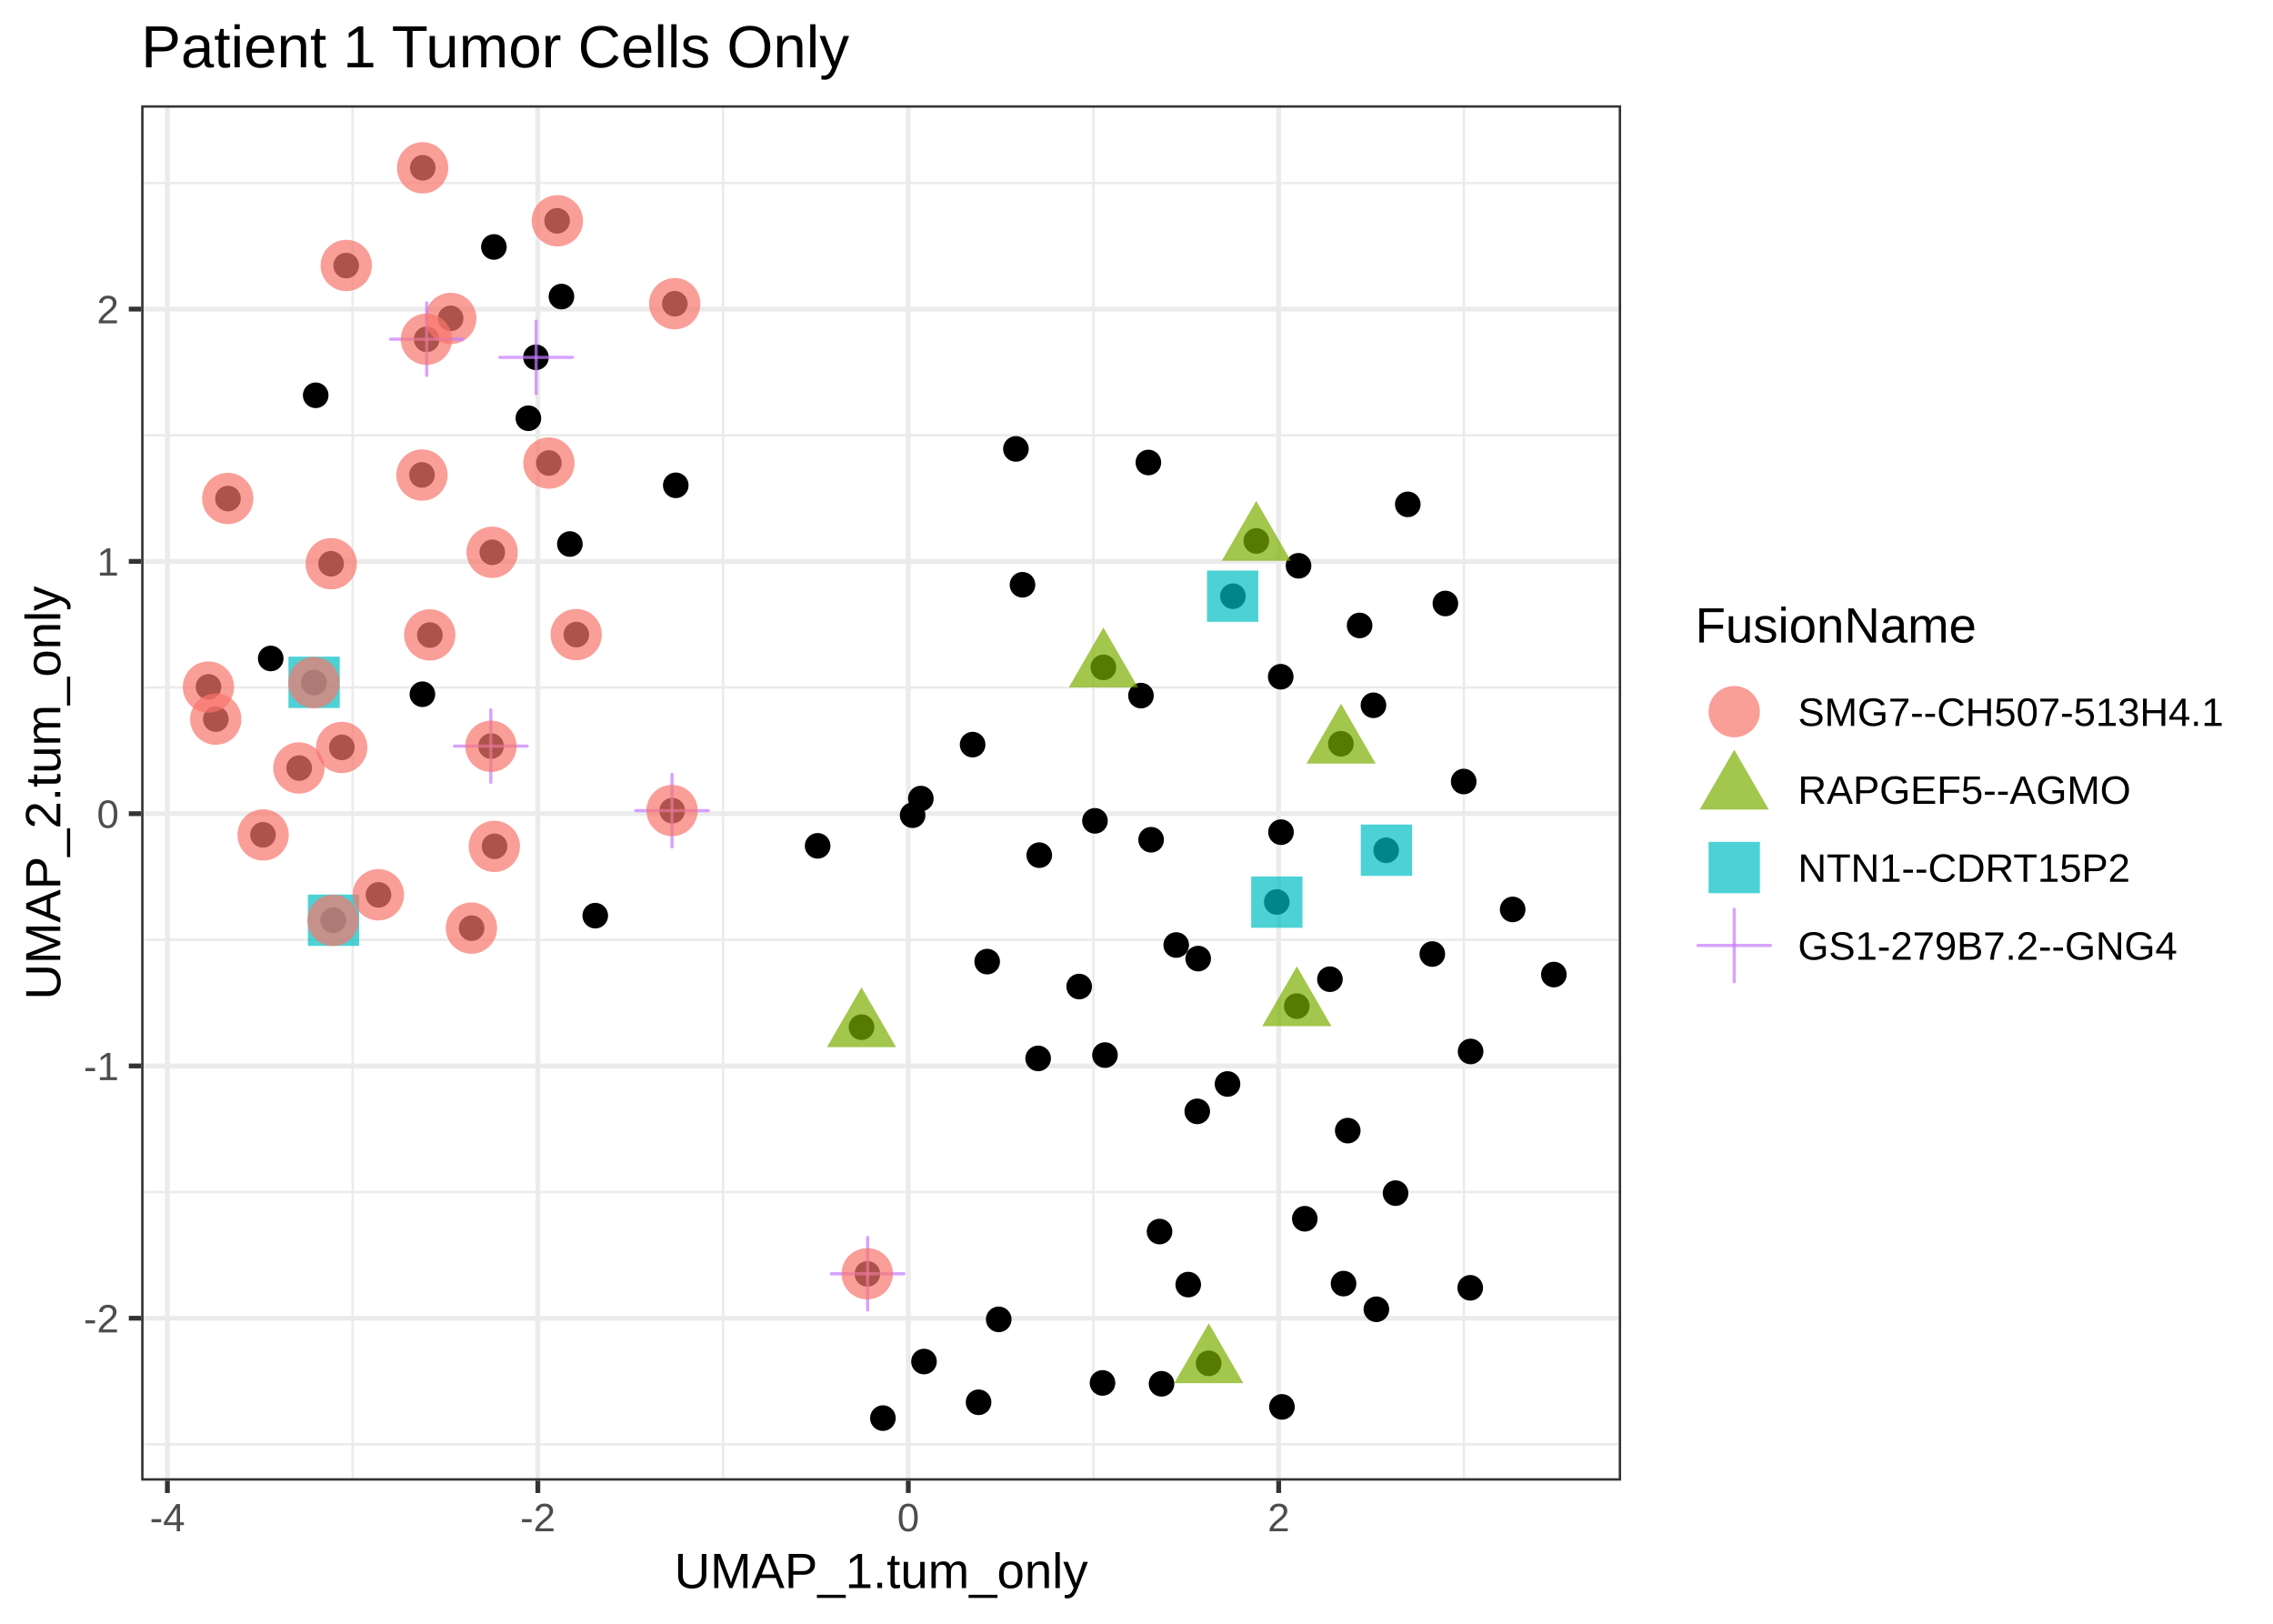
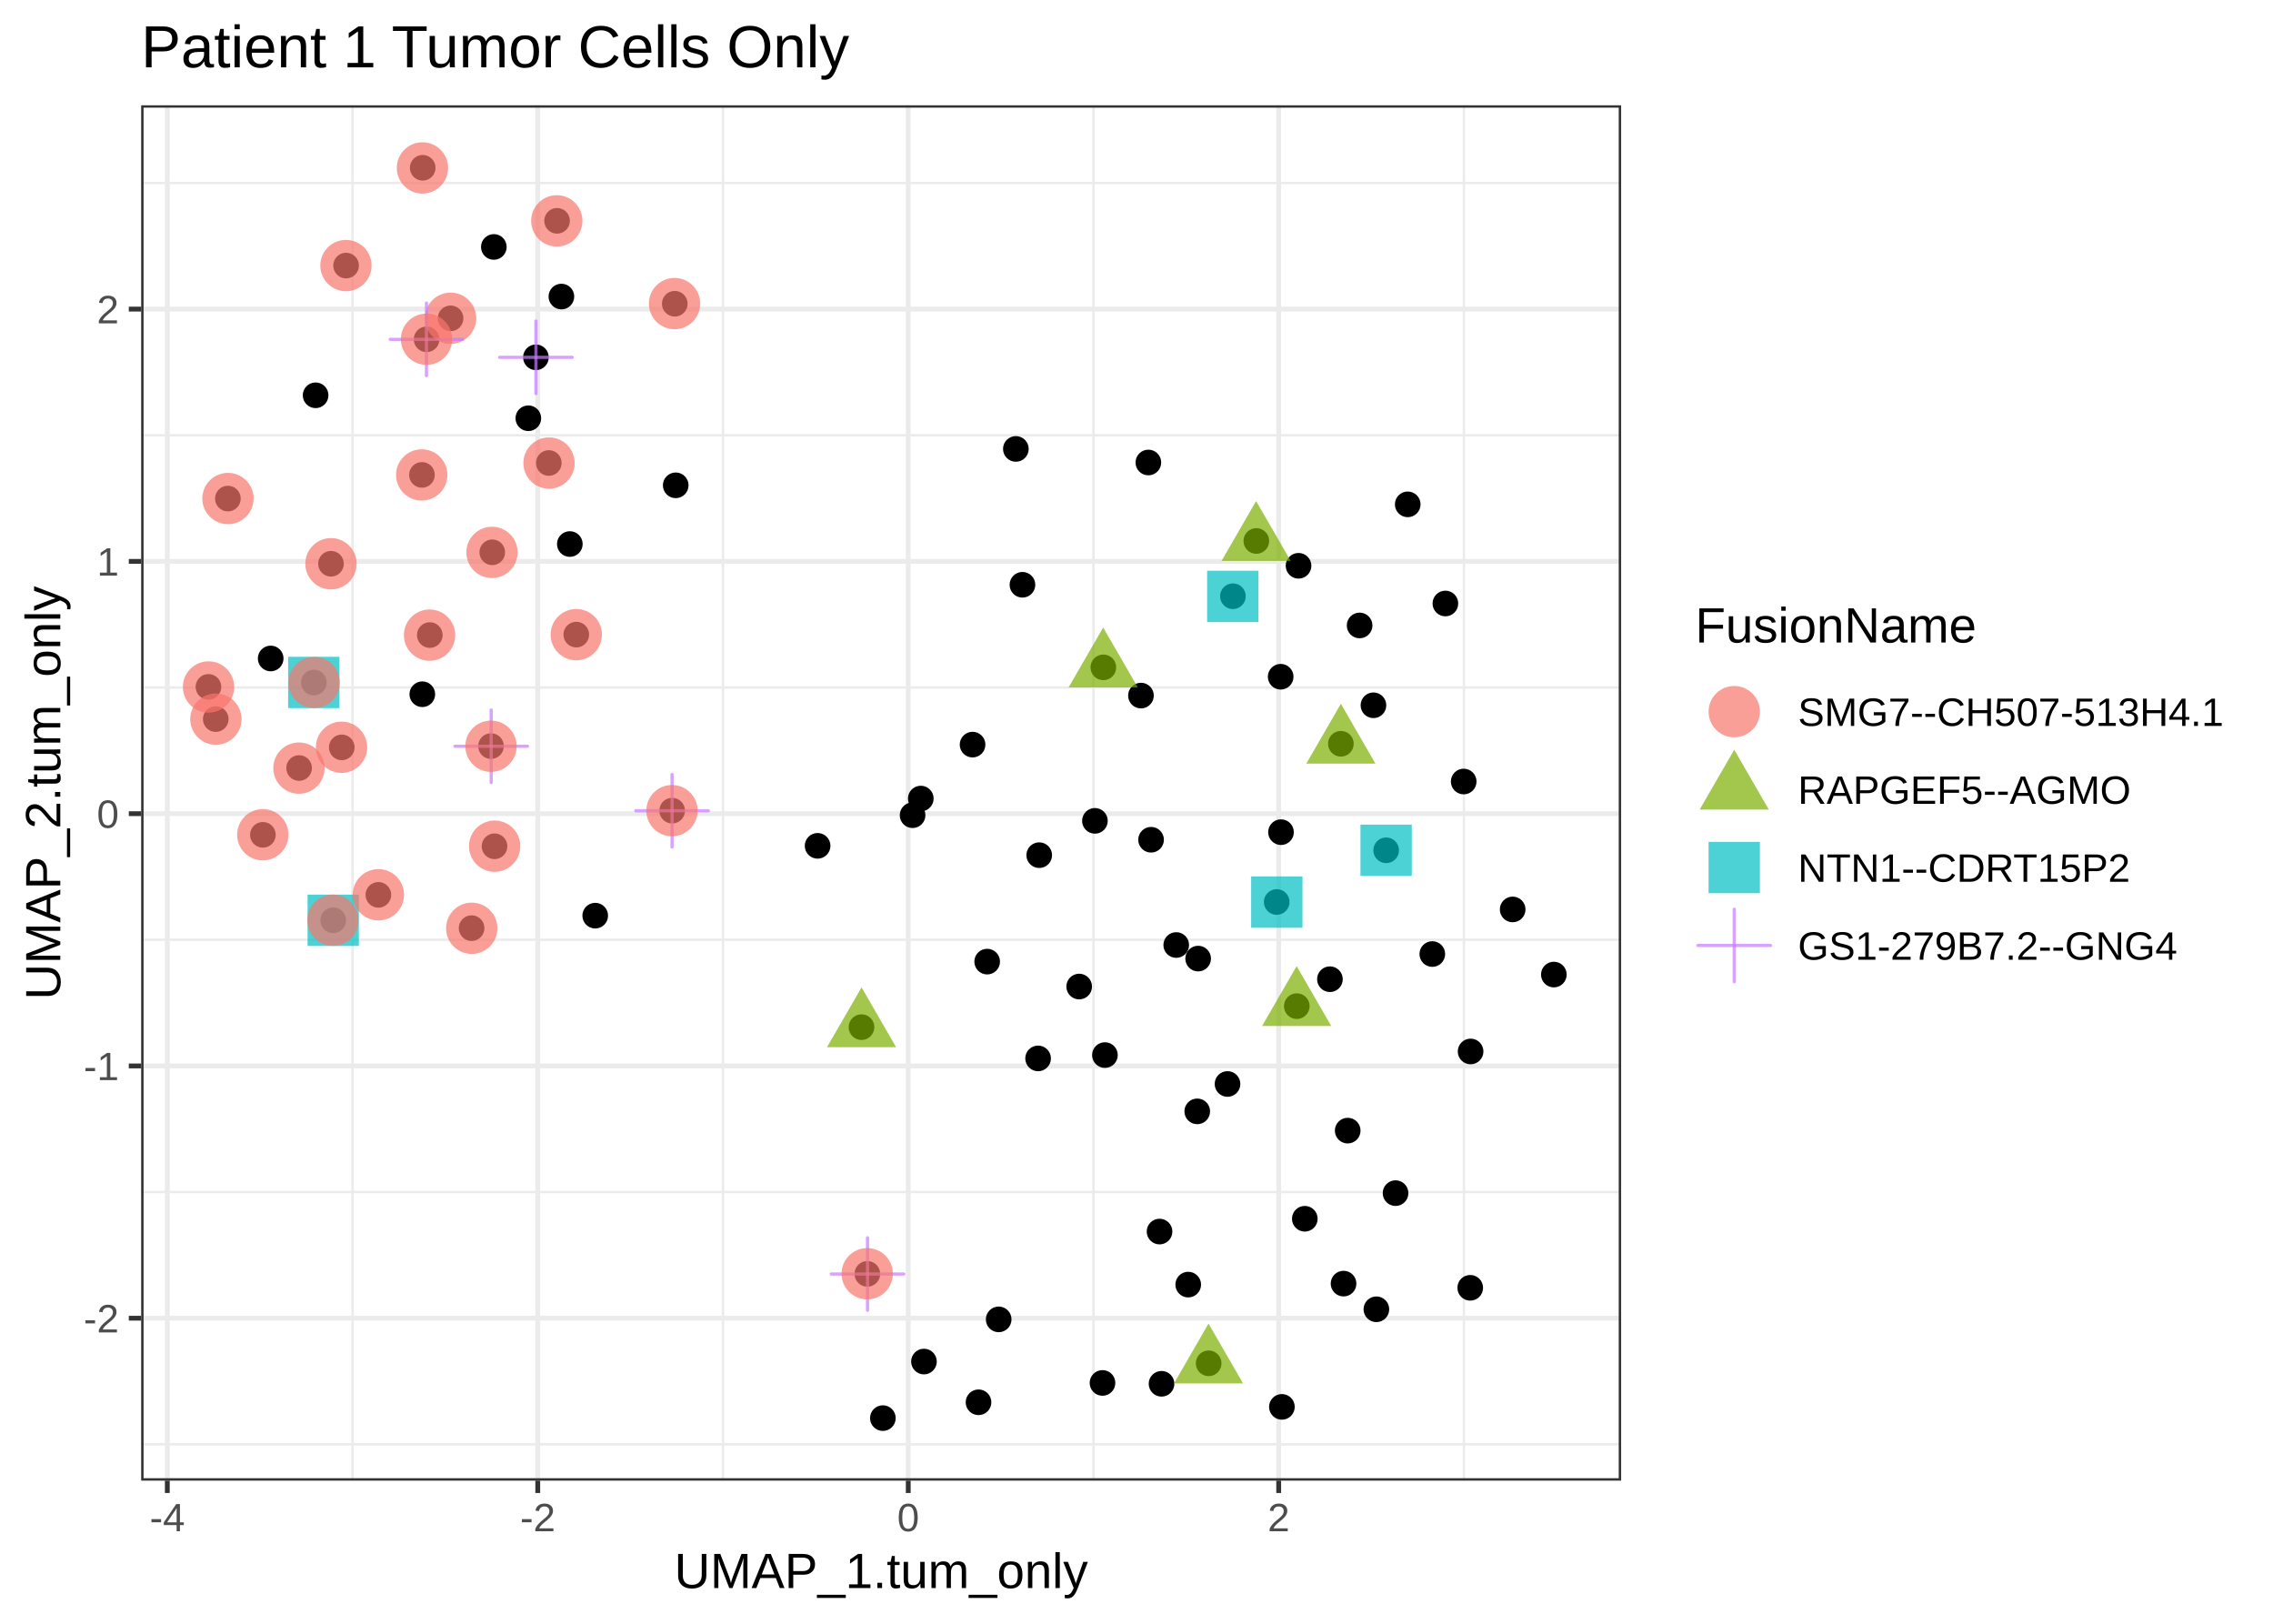
<svg xmlns="http://www.w3.org/2000/svg" class="svglite" width="504.00pt" height="360.00pt" viewBox="0 0 504.00 360.00">
  <defs>
    <style type="text/css">
    .svglite line, .svglite polyline, .svglite polygon, .svglite path, .svglite rect, .svglite circle {
      fill: none;
      stroke: #000000;
      stroke-linecap: round;
      stroke-linejoin: round;
      stroke-miterlimit: 10.00;
    }
    .svglite text {
      white-space: pre;
    }
  </style>
  </defs>
  <rect width="100%" height="100%" style="stroke: none; fill: #FFFFFF;" />
  <defs>
    <clipPath id="cpMC4wMHw1MDQuMDB8MC4wMHwzNjAuMDA=">
      <rect x="0.00" y="0.00" width="504.00" height="360.00" />
    </clipPath>
  </defs>
  <g clip-path="url(#cpMC4wMHw1MDQuMDB8MC4wMHwzNjAuMDA=)">
    <rect x="0.00" y="0.00" width="504.00" height="360.00" style="stroke-width: 1.07; stroke: #FFFFFF; fill: #FFFFFF;" />
  </g>
  <defs>
    <clipPath id="cpMzEuMzB8MzU5LjQ2fDIzLjM0fDMyOC4yNw==">
      <rect x="31.30" y="23.34" width="328.16" height="304.93" />
    </clipPath>
  </defs>
  <g clip-path="url(#cpMzEuMzB8MzU5LjQ2fDIzLjM0fDMyOC4yNw==)">
    <rect x="31.30" y="23.34" width="328.16" height="304.93" style="stroke-width: 1.07; stroke: none; fill: #FFFFFF;" />
    <polyline points="31.30,320.22 359.46,320.22 " style="stroke-width: 0.53; stroke: #EBEBEB; stroke-linecap: butt;" />
    <polyline points="31.30,264.29 359.46,264.29 " style="stroke-width: 0.53; stroke: #EBEBEB; stroke-linecap: butt;" />
    <polyline points="31.30,208.36 359.46,208.36 " style="stroke-width: 0.53; stroke: #EBEBEB; stroke-linecap: butt;" />
    <polyline points="31.30,152.43 359.46,152.43 " style="stroke-width: 0.53; stroke: #EBEBEB; stroke-linecap: butt;" />
    <polyline points="31.30,96.50 359.46,96.50 " style="stroke-width: 0.53; stroke: #EBEBEB; stroke-linecap: butt;" />
    <polyline points="31.30,40.57 359.46,40.57 " style="stroke-width: 0.53; stroke: #EBEBEB; stroke-linecap: butt;" />
-     <polyline points="78.19,328.27 78.19,23.34 " style="stroke-width: 0.53; stroke: #EBEBEB; stroke-linecap: butt;" />
-     <polyline points="160.33,328.27 160.33,23.34 " style="stroke-width: 0.53; stroke: #EBEBEB; stroke-linecap: butt;" />
+     <polyline points="78.17,328.27 78.17,23.34 " style="stroke-width: 0.53; stroke: #EBEBEB; stroke-linecap: butt;" />
+     <polyline points="160.32,328.27 160.32,23.34 " style="stroke-width: 0.53; stroke: #EBEBEB; stroke-linecap: butt;" />
    <polyline points="242.46,328.27 242.46,23.34 " style="stroke-width: 0.53; stroke: #EBEBEB; stroke-linecap: butt;" />
    <polyline points="324.60,328.27 324.60,23.34 " style="stroke-width: 0.53; stroke: #EBEBEB; stroke-linecap: butt;" />
    <polyline points="31.30,292.26 359.46,292.26 " style="stroke-width: 1.07; stroke: #EBEBEB; stroke-linecap: butt;" />
    <polyline points="31.30,236.33 359.46,236.33 " style="stroke-width: 1.07; stroke: #EBEBEB; stroke-linecap: butt;" />
    <polyline points="31.30,180.40 359.46,180.40 " style="stroke-width: 1.07; stroke: #EBEBEB; stroke-linecap: butt;" />
    <polyline points="31.30,124.46 359.46,124.46 " style="stroke-width: 1.07; stroke: #EBEBEB; stroke-linecap: butt;" />
    <polyline points="31.30,68.53 359.46,68.53 " style="stroke-width: 1.07; stroke: #EBEBEB; stroke-linecap: butt;" />
-     <polyline points="37.12,328.27 37.12,23.34 " style="stroke-width: 1.07; stroke: #EBEBEB; stroke-linecap: butt;" />
-     <polyline points="119.26,328.27 119.26,23.34 " style="stroke-width: 1.07; stroke: #EBEBEB; stroke-linecap: butt;" />
-     <polyline points="201.40,328.27 201.40,23.34 " style="stroke-width: 1.07; stroke: #EBEBEB; stroke-linecap: butt;" />
+     <polyline points="37.10,328.27 37.10,23.34 " style="stroke-width: 1.07; stroke: #EBEBEB; stroke-linecap: butt;" />
+     <polyline points="119.24,328.27 119.24,23.34 " style="stroke-width: 1.07; stroke: #EBEBEB; stroke-linecap: butt;" />
+     <polyline points="201.39,328.27 201.39,23.34 " style="stroke-width: 1.07; stroke: #EBEBEB; stroke-linecap: butt;" />
    <polyline points="283.53,328.27 283.53,23.34 " style="stroke-width: 1.07; stroke: #EBEBEB; stroke-linecap: butt;" />
-     <circle cx="60.03" cy="145.99" r="2.49" style="stroke-width: 0.71; fill: #000000;" />
-     <circle cx="75.80" cy="165.70" r="2.49" style="stroke-width: 0.71; fill: #000000;" />
+     <circle cx="60.02" cy="145.99" r="2.49" style="stroke-width: 0.71; fill: #000000;" />
+     <circle cx="75.78" cy="165.70" r="2.49" style="stroke-width: 0.71; fill: #000000;" />
    <circle cx="344.54" cy="216.07" r="2.49" style="stroke-width: 0.71; fill: #000000;" />
-     <circle cx="195.77" cy="314.41" r="2.49" style="stroke-width: 0.71; fill: #000000;" />
+     <circle cx="195.76" cy="314.41" r="2.49" style="stroke-width: 0.71; fill: #000000;" />
    <circle cx="324.55" cy="173.27" r="2.49" style="stroke-width: 0.71; fill: #000000;" />
-     <circle cx="108.89" cy="165.42" r="2.49" style="stroke-width: 0.71; fill: #000000;" />
-     <circle cx="118.84" cy="79.22" r="2.49" style="stroke-width: 0.71; fill: #000000;" />
+     <circle cx="108.87" cy="165.42" r="2.49" style="stroke-width: 0.71; fill: #000000;" />
+     <circle cx="118.83" cy="79.22" r="2.49" style="stroke-width: 0.71; fill: #000000;" />
    <circle cx="257.11" cy="273.05" r="2.49" style="stroke-width: 0.71; fill: #000000;" />
-     <circle cx="204.88" cy="301.87" r="2.49" style="stroke-width: 0.71; fill: #000000;" />
-     <circle cx="230.44" cy="189.60" r="2.49" style="stroke-width: 0.71; fill: #000000;" />
-     <circle cx="99.92" cy="70.58" r="2.49" style="stroke-width: 0.71; fill: #000000;" />
+     <circle cx="204.87" cy="301.87" r="2.49" style="stroke-width: 0.71; fill: #000000;" />
+     <circle cx="230.43" cy="189.60" r="2.49" style="stroke-width: 0.71; fill: #000000;" />
+     <circle cx="99.91" cy="70.58" r="2.49" style="stroke-width: 0.71; fill: #000000;" />
    <circle cx="287.93" cy="125.44" r="2.49" style="stroke-width: 0.71; fill: #000000;" />
-     <circle cx="124.49" cy="65.75" r="2.49" style="stroke-width: 0.71; fill: #000000;" />
-     <circle cx="131.99" cy="203.01" r="2.49" style="stroke-width: 0.71; fill: #000000;" />
-     <circle cx="149.05" cy="179.73" r="2.49" style="stroke-width: 0.71; fill: #000000;" />
-     <circle cx="47.86" cy="159.43" r="2.49" style="stroke-width: 0.71; fill: #000000;" />
+     <circle cx="124.48" cy="65.75" r="2.49" style="stroke-width: 0.71; fill: #000000;" />
+     <circle cx="131.98" cy="203.01" r="2.49" style="stroke-width: 0.71; fill: #000000;" />
+     <circle cx="149.04" cy="179.73" r="2.49" style="stroke-width: 0.71; fill: #000000;" />
+     <circle cx="47.84" cy="159.43" r="2.49" style="stroke-width: 0.71; fill: #000000;" />
    <circle cx="320.49" cy="133.80" r="2.49" style="stroke-width: 0.71; fill: #000000;" />
    <circle cx="268.00" cy="302.26" r="2.49" style="stroke-width: 0.71; fill: #000000;" />
    <circle cx="284.04" cy="184.50" r="2.49" style="stroke-width: 0.71; fill: #000000;" />
    <circle cx="317.59" cy="211.52" r="2.49" style="stroke-width: 0.71; fill: #000000;" />
    <circle cx="278.57" cy="119.94" r="2.49" style="stroke-width: 0.71; fill: #000000;" />
-     <circle cx="46.23" cy="152.29" r="2.49" style="stroke-width: 0.71; fill: #000000;" />
-     <circle cx="104.58" cy="205.78" r="2.49" style="stroke-width: 0.71; fill: #000000;" />
-     <circle cx="312.15" cy="111.82" r="2.49" style="stroke-width: 0.71; fill: #000000;" />
+     <circle cx="46.22" cy="152.29" r="2.49" style="stroke-width: 0.71; fill: #000000;" />
+     <circle cx="104.57" cy="205.78" r="2.49" style="stroke-width: 0.71; fill: #000000;" />
+     <circle cx="312.14" cy="111.82" r="2.49" style="stroke-width: 0.71; fill: #000000;" />
    <circle cx="257.55" cy="306.80" r="2.49" style="stroke-width: 0.71; fill: #000000;" />
-     <circle cx="191.03" cy="227.73" r="2.49" style="stroke-width: 0.71; fill: #000000;" />
-     <circle cx="216.98" cy="310.90" r="2.49" style="stroke-width: 0.71; fill: #000000;" />
-     <circle cx="66.34" cy="170.28" r="2.49" style="stroke-width: 0.71; fill: #000000;" />
+     <circle cx="191.02" cy="227.73" r="2.49" style="stroke-width: 0.71; fill: #000000;" />
+     <circle cx="216.97" cy="310.90" r="2.49" style="stroke-width: 0.71; fill: #000000;" />
+     <circle cx="66.32" cy="170.28" r="2.49" style="stroke-width: 0.71; fill: #000000;" />
    <circle cx="252.99" cy="154.22" r="2.49" style="stroke-width: 0.71; fill: #000000;" />
    <circle cx="297.32" cy="164.90" r="2.49" style="stroke-width: 0.71; fill: #000000;" />
-     <circle cx="202.36" cy="180.74" r="2.49" style="stroke-width: 0.71; fill: #000000;" />
+     <circle cx="202.35" cy="180.74" r="2.49" style="stroke-width: 0.71; fill: #000000;" />
    <circle cx="326.00" cy="285.52" r="2.49" style="stroke-width: 0.71; fill: #000000;" />
-     <circle cx="225.26" cy="99.53" r="2.49" style="stroke-width: 0.71; fill: #000000;" />
+     <circle cx="225.25" cy="99.53" r="2.49" style="stroke-width: 0.71; fill: #000000;" />
    <circle cx="294.89" cy="217.10" r="2.49" style="stroke-width: 0.71; fill: #000000;" />
-     <circle cx="181.30" cy="187.53" r="2.49" style="stroke-width: 0.71; fill: #000000;" />
-     <circle cx="149.63" cy="67.34" r="2.49" style="stroke-width: 0.71; fill: #000000;" />
-     <circle cx="221.45" cy="292.52" r="2.49" style="stroke-width: 0.71; fill: #000000;" />
+     <circle cx="181.29" cy="187.53" r="2.49" style="stroke-width: 0.71; fill: #000000;" />
+     <circle cx="149.62" cy="67.34" r="2.49" style="stroke-width: 0.71; fill: #000000;" />
+     <circle cx="221.44" cy="292.52" r="2.49" style="stroke-width: 0.71; fill: #000000;" />
    <circle cx="263.47" cy="284.81" r="2.49" style="stroke-width: 0.71; fill: #000000;" />
-     <circle cx="121.70" cy="102.65" r="2.49" style="stroke-width: 0.71; fill: #000000;" />
+     <circle cx="121.69" cy="102.65" r="2.49" style="stroke-width: 0.71; fill: #000000;" />
    <circle cx="335.41" cy="201.63" r="2.49" style="stroke-width: 0.71; fill: #000000;" />
-     <circle cx="93.66" cy="153.92" r="2.49" style="stroke-width: 0.71; fill: #000000;" />
-     <circle cx="244.66" cy="147.96" r="2.49" style="stroke-width: 0.71; fill: #000000;" />
-     <circle cx="245.01" cy="233.92" r="2.49" style="stroke-width: 0.71; fill: #000000;" />
-     <circle cx="94.60" cy="75.23" r="2.49" style="stroke-width: 0.71; fill: #000000;" />
-     <circle cx="123.53" cy="48.96" r="2.49" style="stroke-width: 0.71; fill: #000000;" />
-     <circle cx="73.89" cy="204.03" r="2.49" style="stroke-width: 0.71; fill: #000000;" />
-     <circle cx="109.66" cy="187.63" r="2.49" style="stroke-width: 0.71; fill: #000000;" />
+     <circle cx="93.64" cy="153.92" r="2.49" style="stroke-width: 0.71; fill: #000000;" />
+     <circle cx="244.65" cy="147.96" r="2.49" style="stroke-width: 0.71; fill: #000000;" />
+     <circle cx="245.00" cy="233.92" r="2.49" style="stroke-width: 0.71; fill: #000000;" />
+     <circle cx="94.59" cy="75.23" r="2.49" style="stroke-width: 0.71; fill: #000000;" />
+     <circle cx="123.52" cy="48.96" r="2.49" style="stroke-width: 0.71; fill: #000000;" />
+     <circle cx="73.88" cy="204.03" r="2.49" style="stroke-width: 0.71; fill: #000000;" />
+     <circle cx="109.65" cy="187.63" r="2.49" style="stroke-width: 0.71; fill: #000000;" />
    <circle cx="307.36" cy="188.52" r="2.49" style="stroke-width: 0.71; fill: #000000;" />
    <circle cx="304.54" cy="156.37" r="2.49" style="stroke-width: 0.71; fill: #000000;" />
-     <circle cx="265.68" cy="212.53" r="2.49" style="stroke-width: 0.71; fill: #000000;" />
+     <circle cx="265.67" cy="212.53" r="2.49" style="stroke-width: 0.71; fill: #000000;" />
    <circle cx="260.81" cy="209.52" r="2.49" style="stroke-width: 0.71; fill: #000000;" />
-     <circle cx="127.79" cy="140.70" r="2.49" style="stroke-width: 0.71; fill: #000000;" />
+     <circle cx="127.78" cy="140.70" r="2.49" style="stroke-width: 0.71; fill: #000000;" />
    <circle cx="309.44" cy="264.53" r="2.49" style="stroke-width: 0.71; fill: #000000;" />
-     <circle cx="93.57" cy="105.29" r="2.49" style="stroke-width: 0.71; fill: #000000;" />
-     <circle cx="226.72" cy="129.65" r="2.49" style="stroke-width: 0.71; fill: #000000;" />
-     <circle cx="109.51" cy="54.75" r="2.49" style="stroke-width: 0.71; fill: #000000;" />
-     <circle cx="149.84" cy="107.60" r="2.49" style="stroke-width: 0.71; fill: #000000;" />
+     <circle cx="93.56" cy="105.29" r="2.49" style="stroke-width: 0.71; fill: #000000;" />
+     <circle cx="226.71" cy="129.65" r="2.49" style="stroke-width: 0.71; fill: #000000;" />
+     <circle cx="109.50" cy="54.75" r="2.49" style="stroke-width: 0.71; fill: #000000;" />
+     <circle cx="149.83" cy="107.60" r="2.49" style="stroke-width: 0.71; fill: #000000;" />
    <circle cx="287.54" cy="223.07" r="2.49" style="stroke-width: 0.71; fill: #000000;" />
-     <circle cx="76.76" cy="58.88" r="2.49" style="stroke-width: 0.71; fill: #000000;" />
+     <circle cx="76.74" cy="58.88" r="2.49" style="stroke-width: 0.71; fill: #000000;" />
    <circle cx="289.32" cy="270.21" r="2.49" style="stroke-width: 0.71; fill: #000000;" />
-     <circle cx="255.24" cy="186.18" r="2.49" style="stroke-width: 0.71; fill: #000000;" />
+     <circle cx="255.23" cy="186.18" r="2.49" style="stroke-width: 0.71; fill: #000000;" />
    <circle cx="272.18" cy="240.33" r="2.49" style="stroke-width: 0.71; fill: #000000;" />
-     <circle cx="298.84" cy="250.67" r="2.49" style="stroke-width: 0.71; fill: #000000;" />
+     <circle cx="298.83" cy="250.67" r="2.49" style="stroke-width: 0.71; fill: #000000;" />
    <circle cx="265.47" cy="246.40" r="2.49" style="stroke-width: 0.71; fill: #000000;" />
-     <circle cx="109.16" cy="122.45" r="2.49" style="stroke-width: 0.71; fill: #000000;" />
+     <circle cx="109.15" cy="122.45" r="2.49" style="stroke-width: 0.71; fill: #000000;" />
    <circle cx="297.91" cy="284.59" r="2.49" style="stroke-width: 0.71; fill: #000000;" />
-     <circle cx="73.41" cy="124.99" r="2.49" style="stroke-width: 0.71; fill: #000000;" />
+     <circle cx="73.39" cy="124.99" r="2.49" style="stroke-width: 0.71; fill: #000000;" />
    <circle cx="239.29" cy="218.73" r="2.49" style="stroke-width: 0.71; fill: #000000;" />
    <circle cx="301.47" cy="138.67" r="2.49" style="stroke-width: 0.71; fill: #000000;" />
-     <circle cx="117.16" cy="92.73" r="2.49" style="stroke-width: 0.71; fill: #000000;" />
+     <circle cx="117.15" cy="92.73" r="2.49" style="stroke-width: 0.71; fill: #000000;" />
    <circle cx="218.89" cy="213.20" r="2.49" style="stroke-width: 0.71; fill: #000000;" />
-     <circle cx="70.00" cy="87.64" r="2.49" style="stroke-width: 0.71; fill: #000000;" />
-     <circle cx="58.31" cy="185.09" r="2.49" style="stroke-width: 0.71; fill: #000000;" />
-     <circle cx="95.32" cy="140.80" r="2.49" style="stroke-width: 0.71; fill: #000000;" />
-     <circle cx="50.55" cy="110.54" r="2.49" style="stroke-width: 0.71; fill: #000000;" />
-     <circle cx="242.79" cy="181.99" r="2.49" style="stroke-width: 0.71; fill: #000000;" />
-     <circle cx="230.19" cy="234.66" r="2.49" style="stroke-width: 0.71; fill: #000000;" />
-     <circle cx="204.18" cy="177.05" r="2.49" style="stroke-width: 0.71; fill: #000000;" />
-     <circle cx="83.92" cy="198.40" r="2.49" style="stroke-width: 0.71; fill: #000000;" />
-     <circle cx="126.36" cy="120.62" r="2.49" style="stroke-width: 0.71; fill: #000000;" />
+     <circle cx="69.98" cy="87.64" r="2.49" style="stroke-width: 0.71; fill: #000000;" />
+     <circle cx="58.29" cy="185.09" r="2.49" style="stroke-width: 0.71; fill: #000000;" />
+     <circle cx="95.30" cy="140.80" r="2.49" style="stroke-width: 0.71; fill: #000000;" />
+     <circle cx="50.53" cy="110.54" r="2.49" style="stroke-width: 0.71; fill: #000000;" />
+     <circle cx="242.78" cy="181.99" r="2.49" style="stroke-width: 0.71; fill: #000000;" />
+     <circle cx="230.18" cy="234.66" r="2.49" style="stroke-width: 0.71; fill: #000000;" />
+     <circle cx="204.17" cy="177.05" r="2.49" style="stroke-width: 0.71; fill: #000000;" />
+     <circle cx="83.90" cy="198.40" r="2.49" style="stroke-width: 0.71; fill: #000000;" />
+     <circle cx="126.35" cy="120.62" r="2.49" style="stroke-width: 0.71; fill: #000000;" />
    <circle cx="273.38" cy="132.19" r="2.49" style="stroke-width: 0.71; fill: #000000;" />
    <circle cx="254.63" cy="102.54" r="2.49" style="stroke-width: 0.71; fill: #000000;" />
    <circle cx="326.08" cy="233.12" r="2.49" style="stroke-width: 0.71; fill: #000000;" />
-     <circle cx="284.25" cy="311.92" r="2.49" style="stroke-width: 0.71; fill: #000000;" />
-     <circle cx="283.10" cy="199.98" r="2.49" style="stroke-width: 0.71; fill: #000000;" />
-     <circle cx="93.74" cy="37.20" r="2.49" style="stroke-width: 0.71; fill: #000000;" />
+     <circle cx="284.24" cy="311.92" r="2.49" style="stroke-width: 0.71; fill: #000000;" />
+     <circle cx="283.09" cy="199.98" r="2.49" style="stroke-width: 0.71; fill: #000000;" />
+     <circle cx="93.73" cy="37.20" r="2.49" style="stroke-width: 0.71; fill: #000000;" />
    <circle cx="305.19" cy="290.28" r="2.49" style="stroke-width: 0.71; fill: #000000;" />
-     <circle cx="69.61" cy="151.32" r="2.49" style="stroke-width: 0.71; fill: #000000;" />
-     <circle cx="215.66" cy="165.09" r="2.49" style="stroke-width: 0.71; fill: #000000;" />
+     <circle cx="69.59" cy="151.32" r="2.49" style="stroke-width: 0.71; fill: #000000;" />
+     <circle cx="215.65" cy="165.09" r="2.49" style="stroke-width: 0.71; fill: #000000;" />
    <circle cx="244.46" cy="306.61" r="2.49" style="stroke-width: 0.71; fill: #000000;" />
-     <circle cx="192.33" cy="282.43" r="2.49" style="stroke-width: 0.71; fill: #000000;" />
-     <circle cx="283.98" cy="150.04" r="2.49" style="stroke-width: 0.71; fill: #000000;" />
-     <circle cx="75.77" cy="165.72" r="5.69" style="stroke-width: 0.71; stroke: none; fill: #F8766D; fill-opacity: 0.70;" />
-     <line x1="100.78" y1="165.42" x2="116.88" y2="165.42" style="stroke-width: 0.71; stroke: #C77CFF; stroke-opacity: 0.70;" />
-     <line x1="108.83" y1="173.46" x2="108.83" y2="157.37" style="stroke-width: 0.71; stroke: #C77CFF; stroke-opacity: 0.70;" />
-     <circle cx="108.86" cy="165.46" r="5.69" style="stroke-width: 0.71; stroke: none; fill: #F8766D; fill-opacity: 0.70;" />
-     <line x1="110.84" y1="79.23" x2="126.93" y2="79.23" style="stroke-width: 0.71; stroke: #C77CFF; stroke-opacity: 0.70;" />
-     <line x1="118.88" y1="87.28" x2="118.88" y2="71.19" style="stroke-width: 0.71; stroke: #C77CFF; stroke-opacity: 0.70;" />
-     <circle cx="99.95" cy="70.60" r="5.69" style="stroke-width: 0.71; stroke: none; fill: #F8766D; fill-opacity: 0.70;" />
-     <line x1="140.96" y1="179.72" x2="157.05" y2="179.72" style="stroke-width: 0.71; stroke: #C77CFF; stroke-opacity: 0.70;" />
-     <line x1="149.01" y1="187.77" x2="149.01" y2="171.67" style="stroke-width: 0.71; stroke: #C77CFF; stroke-opacity: 0.70;" />
-     <circle cx="149.02" cy="179.70" r="5.69" style="stroke-width: 0.71; stroke: none; fill: #F8766D; fill-opacity: 0.70;" />
-     <circle cx="47.84" cy="159.44" r="5.69" style="stroke-width: 0.71; stroke: none; fill: #F8766D; fill-opacity: 0.70;" />
-     <polygon points="268.03,293.38 275.69,306.66 260.36,306.66 " style="stroke-width: 0.71; stroke: none; fill: #7CAE00; fill-opacity: 0.70;" />
-     <polygon points="278.56,111.06 286.22,124.33 270.90,124.33 " style="stroke-width: 0.71; stroke: none; fill: #7CAE00; fill-opacity: 0.70;" />
-     <circle cx="46.22" cy="152.33" r="5.69" style="stroke-width: 0.71; stroke: none; fill: #F8766D; fill-opacity: 0.70;" />
-     <circle cx="104.53" cy="205.77" r="5.69" style="stroke-width: 0.71; stroke: none; fill: #F8766D; fill-opacity: 0.70;" />
-     <polygon points="191.03,218.89 198.69,232.16 183.37,232.16 " style="stroke-width: 0.71; stroke: none; fill: #7CAE00; fill-opacity: 0.70;" />
-     <circle cx="66.28" cy="170.27" r="5.69" style="stroke-width: 0.71; stroke: none; fill: #F8766D; fill-opacity: 0.70;" />
-     <polygon points="297.36,156.02 305.02,169.29 289.70,169.29 " style="stroke-width: 0.71; stroke: none; fill: #7CAE00; fill-opacity: 0.70;" />
-     <circle cx="149.61" cy="67.33" r="5.69" style="stroke-width: 0.71; stroke: none; fill: #F8766D; fill-opacity: 0.70;" />
-     <circle cx="121.71" cy="102.67" r="5.69" style="stroke-width: 0.71; stroke: none; fill: #F8766D; fill-opacity: 0.70;" />
-     <polygon points="244.66,139.12 252.32,152.39 237.00,152.39 " style="stroke-width: 0.71; stroke: none; fill: #7CAE00; fill-opacity: 0.70;" />
-     <line x1="86.57" y1="75.20" x2="102.66" y2="75.20" style="stroke-width: 0.71; stroke: #C77CFF; stroke-opacity: 0.70;" />
-     <line x1="94.62" y1="83.24" x2="94.62" y2="67.15" style="stroke-width: 0.71; stroke: #C77CFF; stroke-opacity: 0.70;" />
-     <circle cx="94.56" cy="75.21" r="5.69" style="stroke-width: 0.71; stroke: none; fill: #F8766D; fill-opacity: 0.70;" />
-     <circle cx="123.59" cy="48.95" r="5.69" style="stroke-width: 0.71; stroke: none; fill: #F8766D; fill-opacity: 0.70;" />
-     <polygon points="68.27,209.71 79.65,209.71 79.65,198.33 68.27,198.33 " style="stroke-width: 0.71; stroke: none; fill: #00BFC4; fill-opacity: 0.70;" />
-     <circle cx="73.84" cy="204.06" r="5.69" style="stroke-width: 0.71; stroke: none; fill: #F8766D; fill-opacity: 0.70;" />
-     <circle cx="109.61" cy="187.65" r="5.69" style="stroke-width: 0.71; stroke: none; fill: #F8766D; fill-opacity: 0.70;" />
-     <polygon points="301.73,194.19 313.11,194.19 313.11,182.81 301.73,182.81 " style="stroke-width: 0.71; stroke: none; fill: #00BFC4; fill-opacity: 0.70;" />
-     <circle cx="127.76" cy="140.70" r="5.69" style="stroke-width: 0.71; stroke: none; fill: #F8766D; fill-opacity: 0.70;" />
-     <circle cx="93.57" cy="105.32" r="5.69" style="stroke-width: 0.71; stroke: none; fill: #F8766D; fill-opacity: 0.70;" />
-     <polygon points="287.55,214.24 295.21,227.51 279.89,227.51 " style="stroke-width: 0.71; stroke: none; fill: #7CAE00; fill-opacity: 0.70;" />
-     <circle cx="76.78" cy="58.86" r="5.69" style="stroke-width: 0.71; stroke: none; fill: #F8766D; fill-opacity: 0.70;" />
-     <circle cx="109.13" cy="122.45" r="5.69" style="stroke-width: 0.71; stroke: none; fill: #F8766D; fill-opacity: 0.70;" />
-     <circle cx="73.44" cy="124.98" r="5.69" style="stroke-width: 0.71; stroke: none; fill: #F8766D; fill-opacity: 0.70;" />
-     <circle cx="58.34" cy="185.11" r="5.69" style="stroke-width: 0.71; stroke: none; fill: #F8766D; fill-opacity: 0.70;" />
-     <circle cx="95.29" cy="140.76" r="5.69" style="stroke-width: 0.71; stroke: none; fill: #F8766D; fill-opacity: 0.70;" />
-     <circle cx="50.50" cy="110.52" r="5.69" style="stroke-width: 0.71; stroke: none; fill: #F8766D; fill-opacity: 0.70;" />
+     <circle cx="192.32" cy="282.43" r="2.49" style="stroke-width: 0.71; fill: #000000;" />
+     <circle cx="283.97" cy="150.04" r="2.49" style="stroke-width: 0.71; fill: #000000;" />
+     <circle cx="75.73" cy="165.68" r="5.69" style="stroke-width: 0.71; stroke: none; fill: #F8766D; fill-opacity: 0.70;" />
+     <line x1="100.87" y1="165.45" x2="116.96" y2="165.45" style="stroke-width: 0.71; stroke: #C77CFF; stroke-opacity: 0.70;" />
+     <line x1="108.91" y1="173.50" x2="108.91" y2="157.41" style="stroke-width: 0.71; stroke: #C77CFF; stroke-opacity: 0.70;" />
+     <circle cx="108.87" cy="165.45" r="5.69" style="stroke-width: 0.71; stroke: none; fill: #F8766D; fill-opacity: 0.70;" />
+     <line x1="110.79" y1="79.22" x2="126.88" y2="79.22" style="stroke-width: 0.71; stroke: #C77CFF; stroke-opacity: 0.70;" />
+     <line x1="118.84" y1="87.26" x2="118.84" y2="71.17" style="stroke-width: 0.71; stroke: #C77CFF; stroke-opacity: 0.70;" />
+     <circle cx="99.91" cy="70.56" r="5.69" style="stroke-width: 0.71; stroke: none; fill: #F8766D; fill-opacity: 0.70;" />
+     <line x1="140.98" y1="179.75" x2="157.07" y2="179.75" style="stroke-width: 0.71; stroke: #C77CFF; stroke-opacity: 0.70;" />
+     <line x1="149.02" y1="187.80" x2="149.02" y2="171.71" style="stroke-width: 0.71; stroke: #C77CFF; stroke-opacity: 0.70;" />
+     <circle cx="149.00" cy="179.73" r="5.69" style="stroke-width: 0.71; stroke: none; fill: #F8766D; fill-opacity: 0.70;" />
+     <circle cx="47.87" cy="159.44" r="5.69" style="stroke-width: 0.71; stroke: none; fill: #F8766D; fill-opacity: 0.70;" />
+     <polygon points="267.97,293.45 275.63,306.72 260.31,306.72 " style="stroke-width: 0.71; stroke: none; fill: #7CAE00; fill-opacity: 0.70;" />
+     <polygon points="278.52,111.09 286.19,124.36 270.86,124.36 " style="stroke-width: 0.71; stroke: none; fill: #7CAE00; fill-opacity: 0.70;" />
+     <circle cx="46.24" cy="152.31" r="5.69" style="stroke-width: 0.71; stroke: none; fill: #F8766D; fill-opacity: 0.70;" />
+     <circle cx="104.60" cy="205.81" r="5.69" style="stroke-width: 0.71; stroke: none; fill: #F8766D; fill-opacity: 0.70;" />
+     <polygon points="191.04,218.91 198.70,232.18 183.37,232.18 " style="stroke-width: 0.71; stroke: none; fill: #7CAE00; fill-opacity: 0.70;" />
+     <circle cx="66.29" cy="170.30" r="5.69" style="stroke-width: 0.71; stroke: none; fill: #F8766D; fill-opacity: 0.70;" />
+     <polygon points="297.32,156.03 304.98,169.30 289.65,169.30 " style="stroke-width: 0.71; stroke: none; fill: #7CAE00; fill-opacity: 0.70;" />
+     <circle cx="149.57" cy="67.31" r="5.69" style="stroke-width: 0.71; stroke: none; fill: #F8766D; fill-opacity: 0.70;" />
+     <circle cx="121.74" cy="102.67" r="5.69" style="stroke-width: 0.71; stroke: none; fill: #F8766D; fill-opacity: 0.70;" />
+     <polygon points="244.61,139.12 252.28,152.39 236.95,152.39 " style="stroke-width: 0.71; stroke: none; fill: #7CAE00; fill-opacity: 0.70;" />
+     <line x1="86.52" y1="75.24" x2="102.61" y2="75.24" style="stroke-width: 0.71; stroke: #C77CFF; stroke-opacity: 0.70;" />
+     <line x1="94.56" y1="83.29" x2="94.56" y2="67.19" style="stroke-width: 0.71; stroke: #C77CFF; stroke-opacity: 0.70;" />
+     <circle cx="94.57" cy="75.21" r="5.69" style="stroke-width: 0.71; stroke: none; fill: #F8766D; fill-opacity: 0.70;" />
+     <circle cx="123.46" cy="48.97" r="5.69" style="stroke-width: 0.71; stroke: none; fill: #F8766D; fill-opacity: 0.70;" />
+     <polygon points="68.20,209.73 79.57,209.73 79.57,198.35 68.20,198.35 " style="stroke-width: 0.71; stroke: none; fill: #00BFC4; fill-opacity: 0.70;" />
+     <circle cx="73.81" cy="204.02" r="5.69" style="stroke-width: 0.71; stroke: none; fill: #F8766D; fill-opacity: 0.70;" />
+     <circle cx="109.68" cy="187.61" r="5.69" style="stroke-width: 0.71; stroke: none; fill: #F8766D; fill-opacity: 0.70;" />
+     <polygon points="301.66,194.20 313.04,194.20 313.04,182.82 301.66,182.82 " style="stroke-width: 0.71; stroke: none; fill: #00BFC4; fill-opacity: 0.70;" />
+     <circle cx="127.78" cy="140.71" r="5.69" style="stroke-width: 0.71; stroke: none; fill: #F8766D; fill-opacity: 0.70;" />
+     <circle cx="93.51" cy="105.30" r="5.69" style="stroke-width: 0.71; stroke: none; fill: #F8766D; fill-opacity: 0.70;" />
+     <polygon points="287.51,214.20 295.18,227.47 279.85,227.47 " style="stroke-width: 0.71; stroke: none; fill: #7CAE00; fill-opacity: 0.70;" />
+     <circle cx="76.71" cy="58.88" r="5.69" style="stroke-width: 0.71; stroke: none; fill: #F8766D; fill-opacity: 0.70;" />
+     <circle cx="109.09" cy="122.47" r="5.69" style="stroke-width: 0.71; stroke: none; fill: #F8766D; fill-opacity: 0.70;" />
+     <circle cx="73.39" cy="124.99" r="5.69" style="stroke-width: 0.71; stroke: none; fill: #F8766D; fill-opacity: 0.70;" />
+     <circle cx="58.27" cy="185.07" r="5.69" style="stroke-width: 0.71; stroke: none; fill: #F8766D; fill-opacity: 0.70;" />
+     <circle cx="95.25" cy="140.82" r="5.69" style="stroke-width: 0.71; stroke: none; fill: #F8766D; fill-opacity: 0.70;" />
+     <circle cx="50.55" cy="110.53" r="5.69" style="stroke-width: 0.71; stroke: none; fill: #F8766D; fill-opacity: 0.70;" />
    <circle cx="83.90" cy="198.38" r="5.69" style="stroke-width: 0.71; stroke: none; fill: #F8766D; fill-opacity: 0.70;" />
-     <polygon points="267.63,137.87 279.01,137.87 279.01,126.49 267.63,126.49 " style="stroke-width: 0.71; stroke: none; fill: #00BFC4; fill-opacity: 0.70;" />
-     <polygon points="277.43,205.70 288.80,205.70 288.80,194.32 277.43,194.32 " style="stroke-width: 0.71; stroke: none; fill: #00BFC4; fill-opacity: 0.70;" />
-     <circle cx="93.71" cy="37.21" r="5.69" style="stroke-width: 0.71; stroke: none; fill: #F8766D; fill-opacity: 0.70;" />
-     <polygon points="63.96,156.97 75.34,156.97 75.34,145.59 63.96,145.59 " style="stroke-width: 0.71; stroke: none; fill: #00BFC4; fill-opacity: 0.70;" />
-     <circle cx="69.61" cy="151.34" r="5.69" style="stroke-width: 0.71; stroke: none; fill: #F8766D; fill-opacity: 0.70;" />
-     <line x1="184.34" y1="282.41" x2="200.43" y2="282.41" style="stroke-width: 0.71; stroke: #C77CFF; stroke-opacity: 0.70;" />
-     <line x1="192.38" y1="290.45" x2="192.38" y2="274.36" style="stroke-width: 0.71; stroke: #C77CFF; stroke-opacity: 0.70;" />
-     <circle cx="192.30" cy="282.40" r="5.69" style="stroke-width: 0.71; stroke: none; fill: #F8766D; fill-opacity: 0.70;" />
+     <polygon points="267.66,137.92 279.04,137.92 279.04,126.54 267.66,126.54 " style="stroke-width: 0.71; stroke: none; fill: #00BFC4; fill-opacity: 0.70;" />
+     <polygon points="277.42,205.69 288.80,205.69 288.80,194.31 277.42,194.31 " style="stroke-width: 0.71; stroke: none; fill: #00BFC4; fill-opacity: 0.70;" />
+     <circle cx="93.67" cy="37.23" r="5.69" style="stroke-width: 0.71; stroke: none; fill: #F8766D; fill-opacity: 0.70;" />
+     <polygon points="63.89,157.00 75.27,157.00 75.27,145.62 63.89,145.62 " style="stroke-width: 0.71; stroke: none; fill: #00BFC4; fill-opacity: 0.70;" />
+     <circle cx="69.65" cy="151.31" r="5.69" style="stroke-width: 0.71; stroke: none; fill: #F8766D; fill-opacity: 0.70;" />
+     <line x1="184.31" y1="282.46" x2="200.40" y2="282.46" style="stroke-width: 0.71; stroke: #C77CFF; stroke-opacity: 0.70;" />
+     <line x1="192.36" y1="290.51" x2="192.36" y2="274.42" style="stroke-width: 0.71; stroke: #C77CFF; stroke-opacity: 0.70;" />
+     <circle cx="192.29" cy="282.40" r="5.69" style="stroke-width: 0.71; stroke: none; fill: #F8766D; fill-opacity: 0.70;" />
    <rect x="31.30" y="23.34" width="328.16" height="304.93" style="stroke-width: 1.07; stroke: #333333;" />
  </g>
  <g clip-path="url(#cpMC4wMHw1MDQuMDB8MC4wMHwzNjAuMDA=)">
    <text x="26.37" y="295.41" text-anchor="end" style="font-size: 8.80px;fill: #4D4D4D; font-family: &quot;Arial&quot;;" textLength="7.83px" lengthAdjust="spacingAndGlyphs">-2</text>
    <text x="26.37" y="239.48" text-anchor="end" style="font-size: 8.80px;fill: #4D4D4D; font-family: &quot;Arial&quot;;" textLength="7.83px" lengthAdjust="spacingAndGlyphs">-1</text>
    <text x="26.37" y="183.55" text-anchor="end" style="font-size: 8.80px;fill: #4D4D4D; font-family: &quot;Arial&quot;;" textLength="4.90px" lengthAdjust="spacingAndGlyphs">0</text>
    <text x="26.37" y="127.62" text-anchor="end" style="font-size: 8.80px;fill: #4D4D4D; font-family: &quot;Arial&quot;;" textLength="4.90px" lengthAdjust="spacingAndGlyphs">1</text>
    <text x="26.37" y="71.69" text-anchor="end" style="font-size: 8.80px;fill: #4D4D4D; font-family: &quot;Arial&quot;;" textLength="4.90px" lengthAdjust="spacingAndGlyphs">2</text>
    <polyline points="28.56,292.26 31.30,292.26 " style="stroke-width: 1.07; stroke: #333333; stroke-linecap: butt;" />
    <polyline points="28.56,236.33 31.30,236.33 " style="stroke-width: 1.07; stroke: #333333; stroke-linecap: butt;" />
    <polyline points="28.56,180.40 31.30,180.40 " style="stroke-width: 1.07; stroke: #333333; stroke-linecap: butt;" />
    <polyline points="28.56,124.46 31.30,124.46 " style="stroke-width: 1.07; stroke: #333333; stroke-linecap: butt;" />
    <polyline points="28.56,68.53 31.30,68.53 " style="stroke-width: 1.07; stroke: #333333; stroke-linecap: butt;" />
-     <polyline points="37.12,331.01 37.12,328.27 " style="stroke-width: 1.07; stroke: #333333; stroke-linecap: butt;" />
-     <polyline points="119.26,331.01 119.26,328.27 " style="stroke-width: 1.07; stroke: #333333; stroke-linecap: butt;" />
-     <polyline points="201.40,331.01 201.40,328.27 " style="stroke-width: 1.07; stroke: #333333; stroke-linecap: butt;" />
+     <polyline points="37.10,331.01 37.10,328.27 " style="stroke-width: 1.07; stroke: #333333; stroke-linecap: butt;" />
+     <polyline points="119.24,331.01 119.24,328.27 " style="stroke-width: 1.07; stroke: #333333; stroke-linecap: butt;" />
+     <polyline points="201.39,331.01 201.39,328.27 " style="stroke-width: 1.07; stroke: #333333; stroke-linecap: butt;" />
    <polyline points="283.53,331.01 283.53,328.27 " style="stroke-width: 1.07; stroke: #333333; stroke-linecap: butt;" />
-     <text x="37.12" y="339.50" text-anchor="middle" style="font-size: 8.80px;fill: #4D4D4D; font-family: &quot;Arial&quot;;" textLength="7.83px" lengthAdjust="spacingAndGlyphs">-4</text>
-     <text x="119.26" y="339.50" text-anchor="middle" style="font-size: 8.80px;fill: #4D4D4D; font-family: &quot;Arial&quot;;" textLength="7.83px" lengthAdjust="spacingAndGlyphs">-2</text>
-     <text x="201.40" y="339.50" text-anchor="middle" style="font-size: 8.80px;fill: #4D4D4D; font-family: &quot;Arial&quot;;" textLength="4.90px" lengthAdjust="spacingAndGlyphs">0</text>
+     <text x="37.10" y="339.50" text-anchor="middle" style="font-size: 8.80px;fill: #4D4D4D; font-family: &quot;Arial&quot;;" textLength="7.83px" lengthAdjust="spacingAndGlyphs">-4</text>
+     <text x="119.24" y="339.50" text-anchor="middle" style="font-size: 8.80px;fill: #4D4D4D; font-family: &quot;Arial&quot;;" textLength="7.83px" lengthAdjust="spacingAndGlyphs">-2</text>
+     <text x="201.39" y="339.50" text-anchor="middle" style="font-size: 8.80px;fill: #4D4D4D; font-family: &quot;Arial&quot;;" textLength="4.90px" lengthAdjust="spacingAndGlyphs">0</text>
    <text x="283.53" y="339.50" text-anchor="middle" style="font-size: 8.80px;fill: #4D4D4D; font-family: &quot;Arial&quot;;" textLength="4.90px" lengthAdjust="spacingAndGlyphs">2</text>
    <text x="195.38" y="352.09" text-anchor="middle" style="font-size: 11.00px; font-family: &quot;Arial&quot;;" textLength="91.71px" lengthAdjust="spacingAndGlyphs">UMAP_1.tum_only</text>
    <text transform="translate(13.37,175.80) rotate(-90)" text-anchor="middle" style="font-size: 11.00px; font-family: &quot;Arial&quot;;" textLength="91.71px" lengthAdjust="spacingAndGlyphs">UMAP_2.tum_only</text>
    <rect x="370.42" y="127.86" width="128.10" height="95.88" style="stroke-width: 1.07; stroke: none; fill: #FFFFFF;" />
    <text x="375.90" y="142.45" style="font-size: 11.00px; font-family: &quot;Arial&quot;;" textLength="62.37px" lengthAdjust="spacingAndGlyphs">FusionName</text>
    <rect x="375.90" y="149.14" width="17.28" height="17.28" style="stroke-width: 1.07; stroke: none; fill: #FFFFFF;" />
    <circle cx="384.54" cy="157.78" r="5.69" style="stroke-width: 0.71; stroke: none; fill: #F8766D; fill-opacity: 0.70;" />
    <rect x="375.90" y="166.42" width="17.28" height="17.28" style="stroke-width: 1.07; stroke: none; fill: #FFFFFF;" />
    <polygon points="384.54,166.22 392.20,179.49 376.87,179.49 " style="stroke-width: 0.71; stroke: none; fill: #7CAE00; fill-opacity: 0.70;" />
    <rect x="375.90" y="183.70" width="17.28" height="17.28" style="stroke-width: 1.07; stroke: none; fill: #FFFFFF;" />
    <polygon points="378.85,198.03 390.23,198.03 390.23,186.65 378.85,186.65 " style="stroke-width: 0.71; stroke: none; fill: #00BFC4; fill-opacity: 0.70;" />
    <rect x="375.90" y="200.98" width="17.28" height="17.28" style="stroke-width: 1.07; stroke: none; fill: #FFFFFF;" />
    <line x1="376.49" y1="209.62" x2="392.58" y2="209.62" style="stroke-width: 0.71; stroke: #C77CFF; stroke-opacity: 0.70;" />
    <line x1="384.54" y1="217.67" x2="384.54" y2="201.58" style="stroke-width: 0.71; stroke: #C77CFF; stroke-opacity: 0.70;" />
    <text x="398.66" y="160.94" style="font-size: 8.80px; font-family: &quot;Arial&quot;;" textLength="94.38px" lengthAdjust="spacingAndGlyphs">SMG7--CH507-513H4.1</text>
    <text x="398.66" y="178.22" style="font-size: 8.80px; font-family: &quot;Arial&quot;;" textLength="73.80px" lengthAdjust="spacingAndGlyphs">RAPGEF5--AGMO</text>
    <text x="398.66" y="195.50" style="font-size: 8.80px; font-family: &quot;Arial&quot;;" textLength="73.81px" lengthAdjust="spacingAndGlyphs">NTN1--CDRT15P2</text>
    <text x="398.66" y="212.78" style="font-size: 8.80px; font-family: &quot;Arial&quot;;" textLength="84.11px" lengthAdjust="spacingAndGlyphs">GS1-279B7.2--GNG4</text>
    <text x="31.30" y="14.94" style="font-size: 13.20px; font-family: &quot;Arial&quot;;" textLength="157.62px" lengthAdjust="spacingAndGlyphs">Patient 1 Tumor Cells Only</text>
  </g>
</svg>
